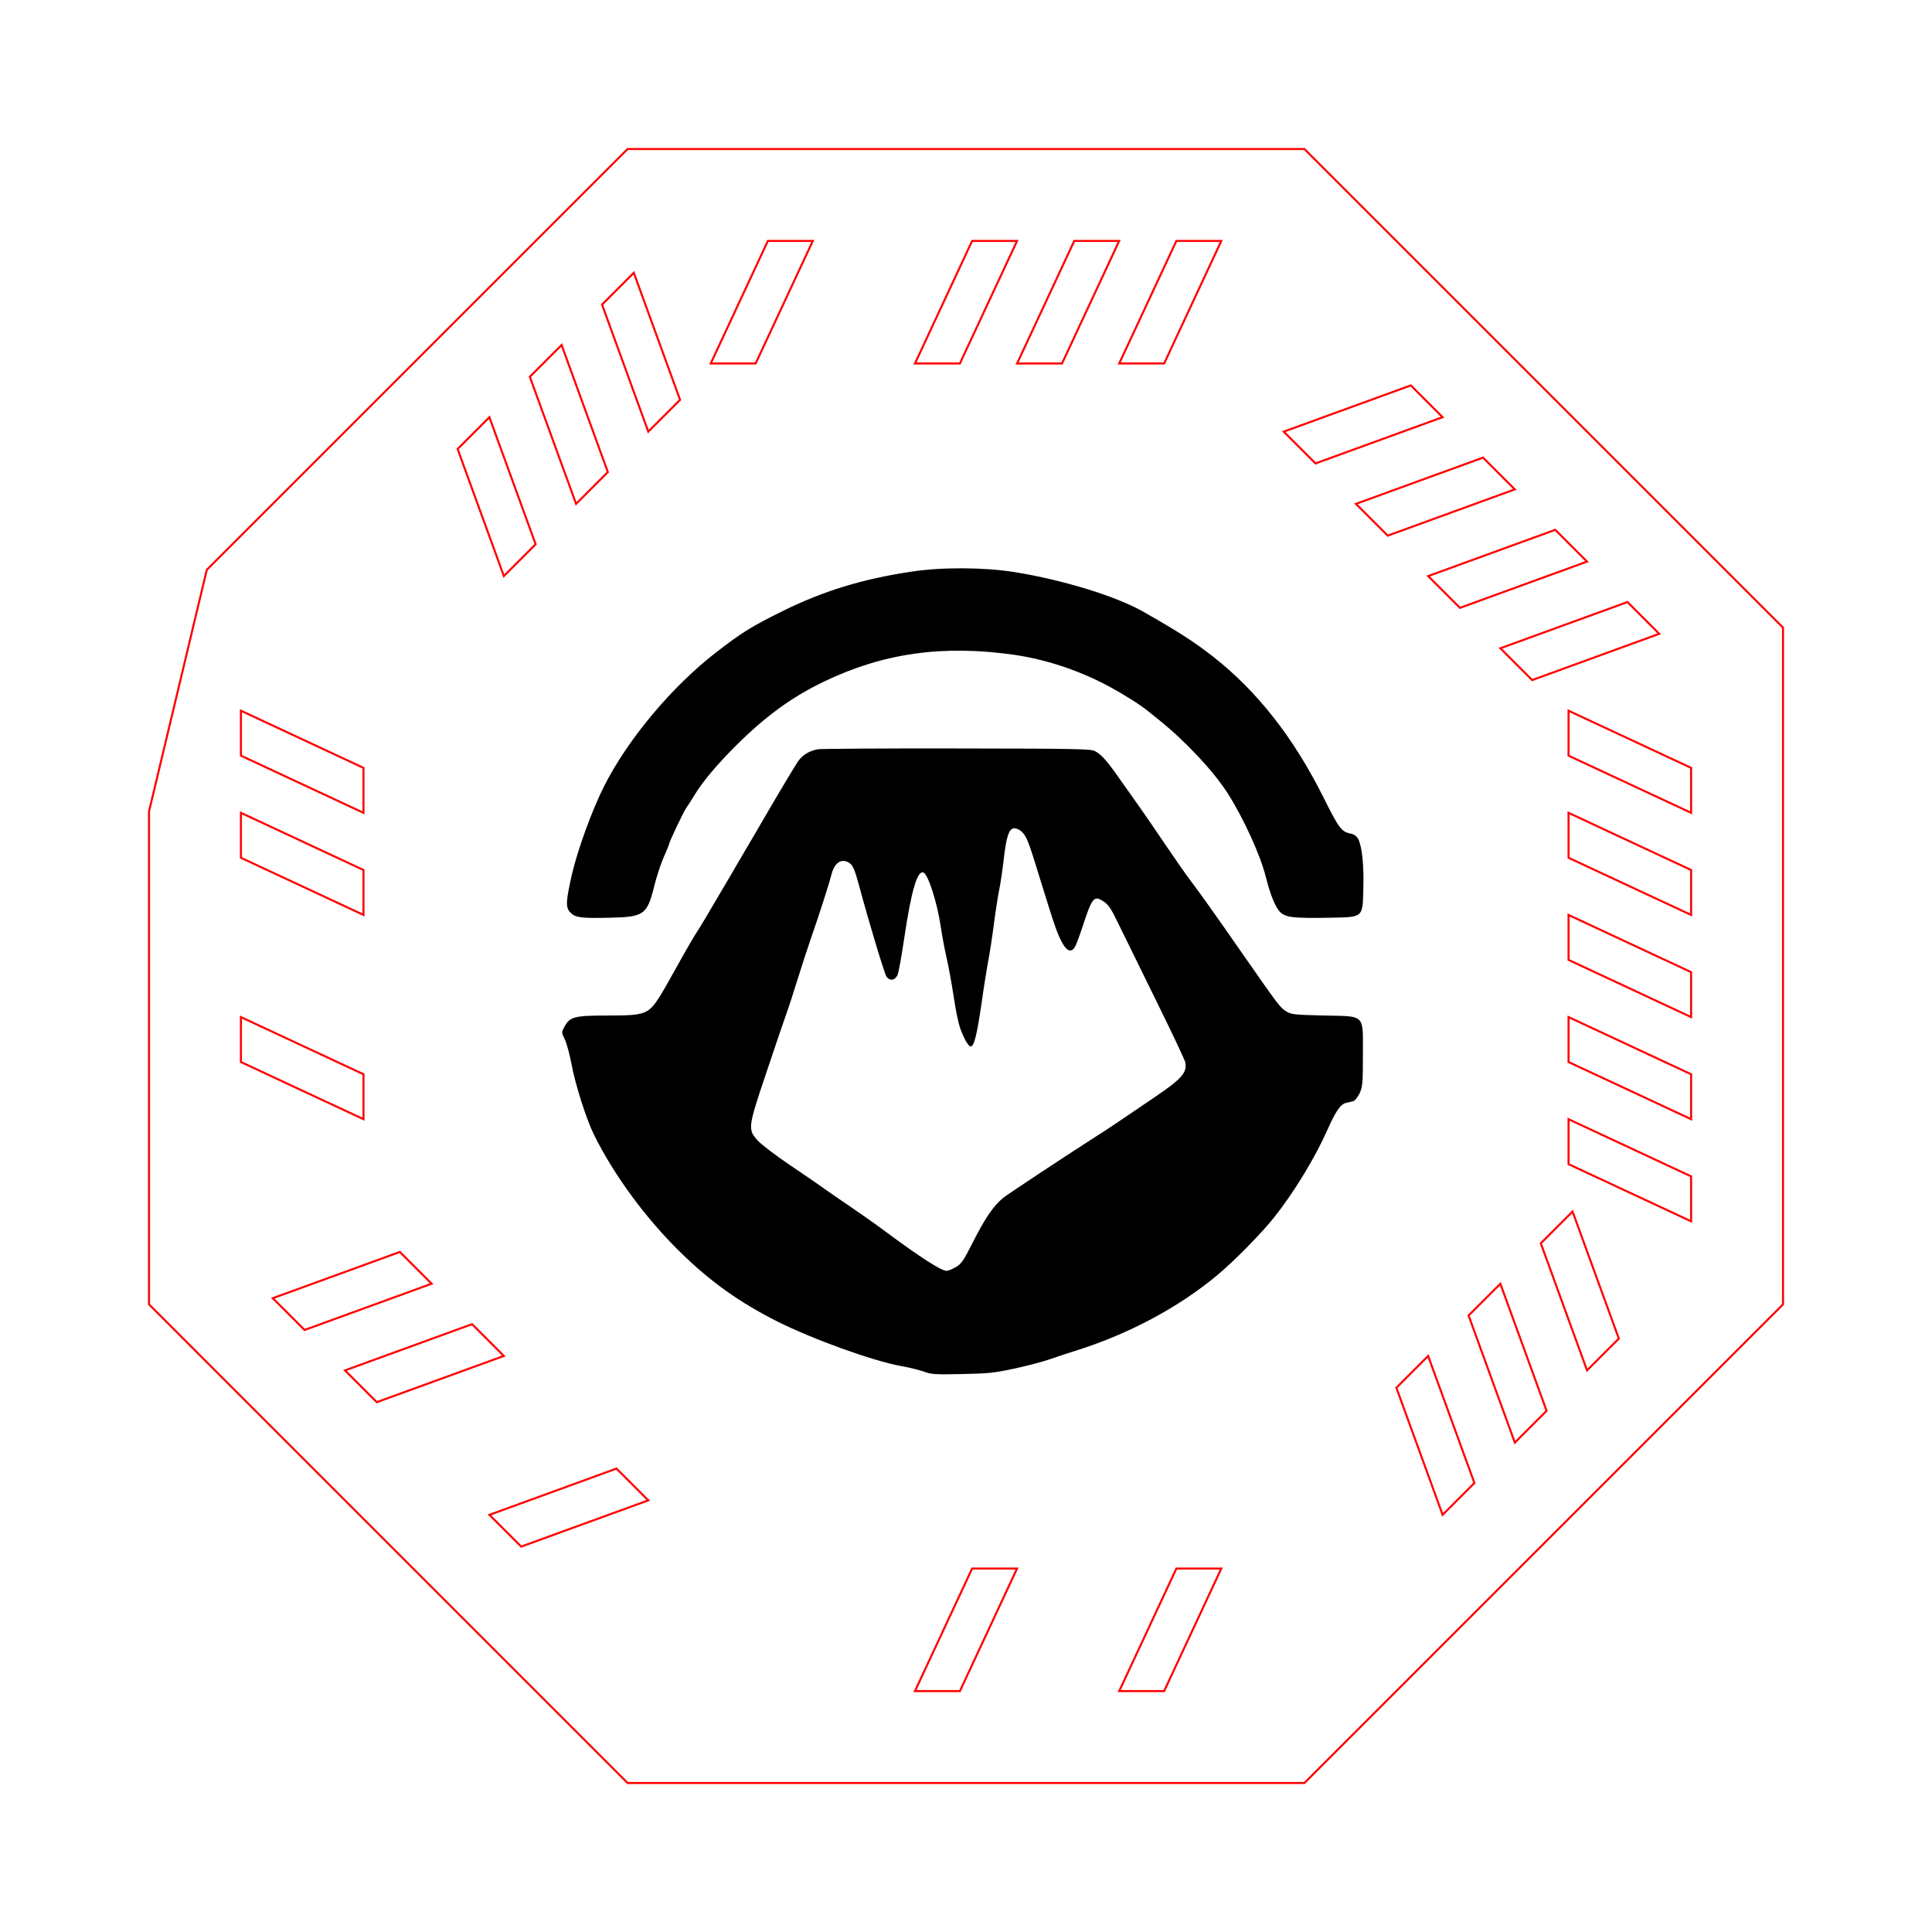
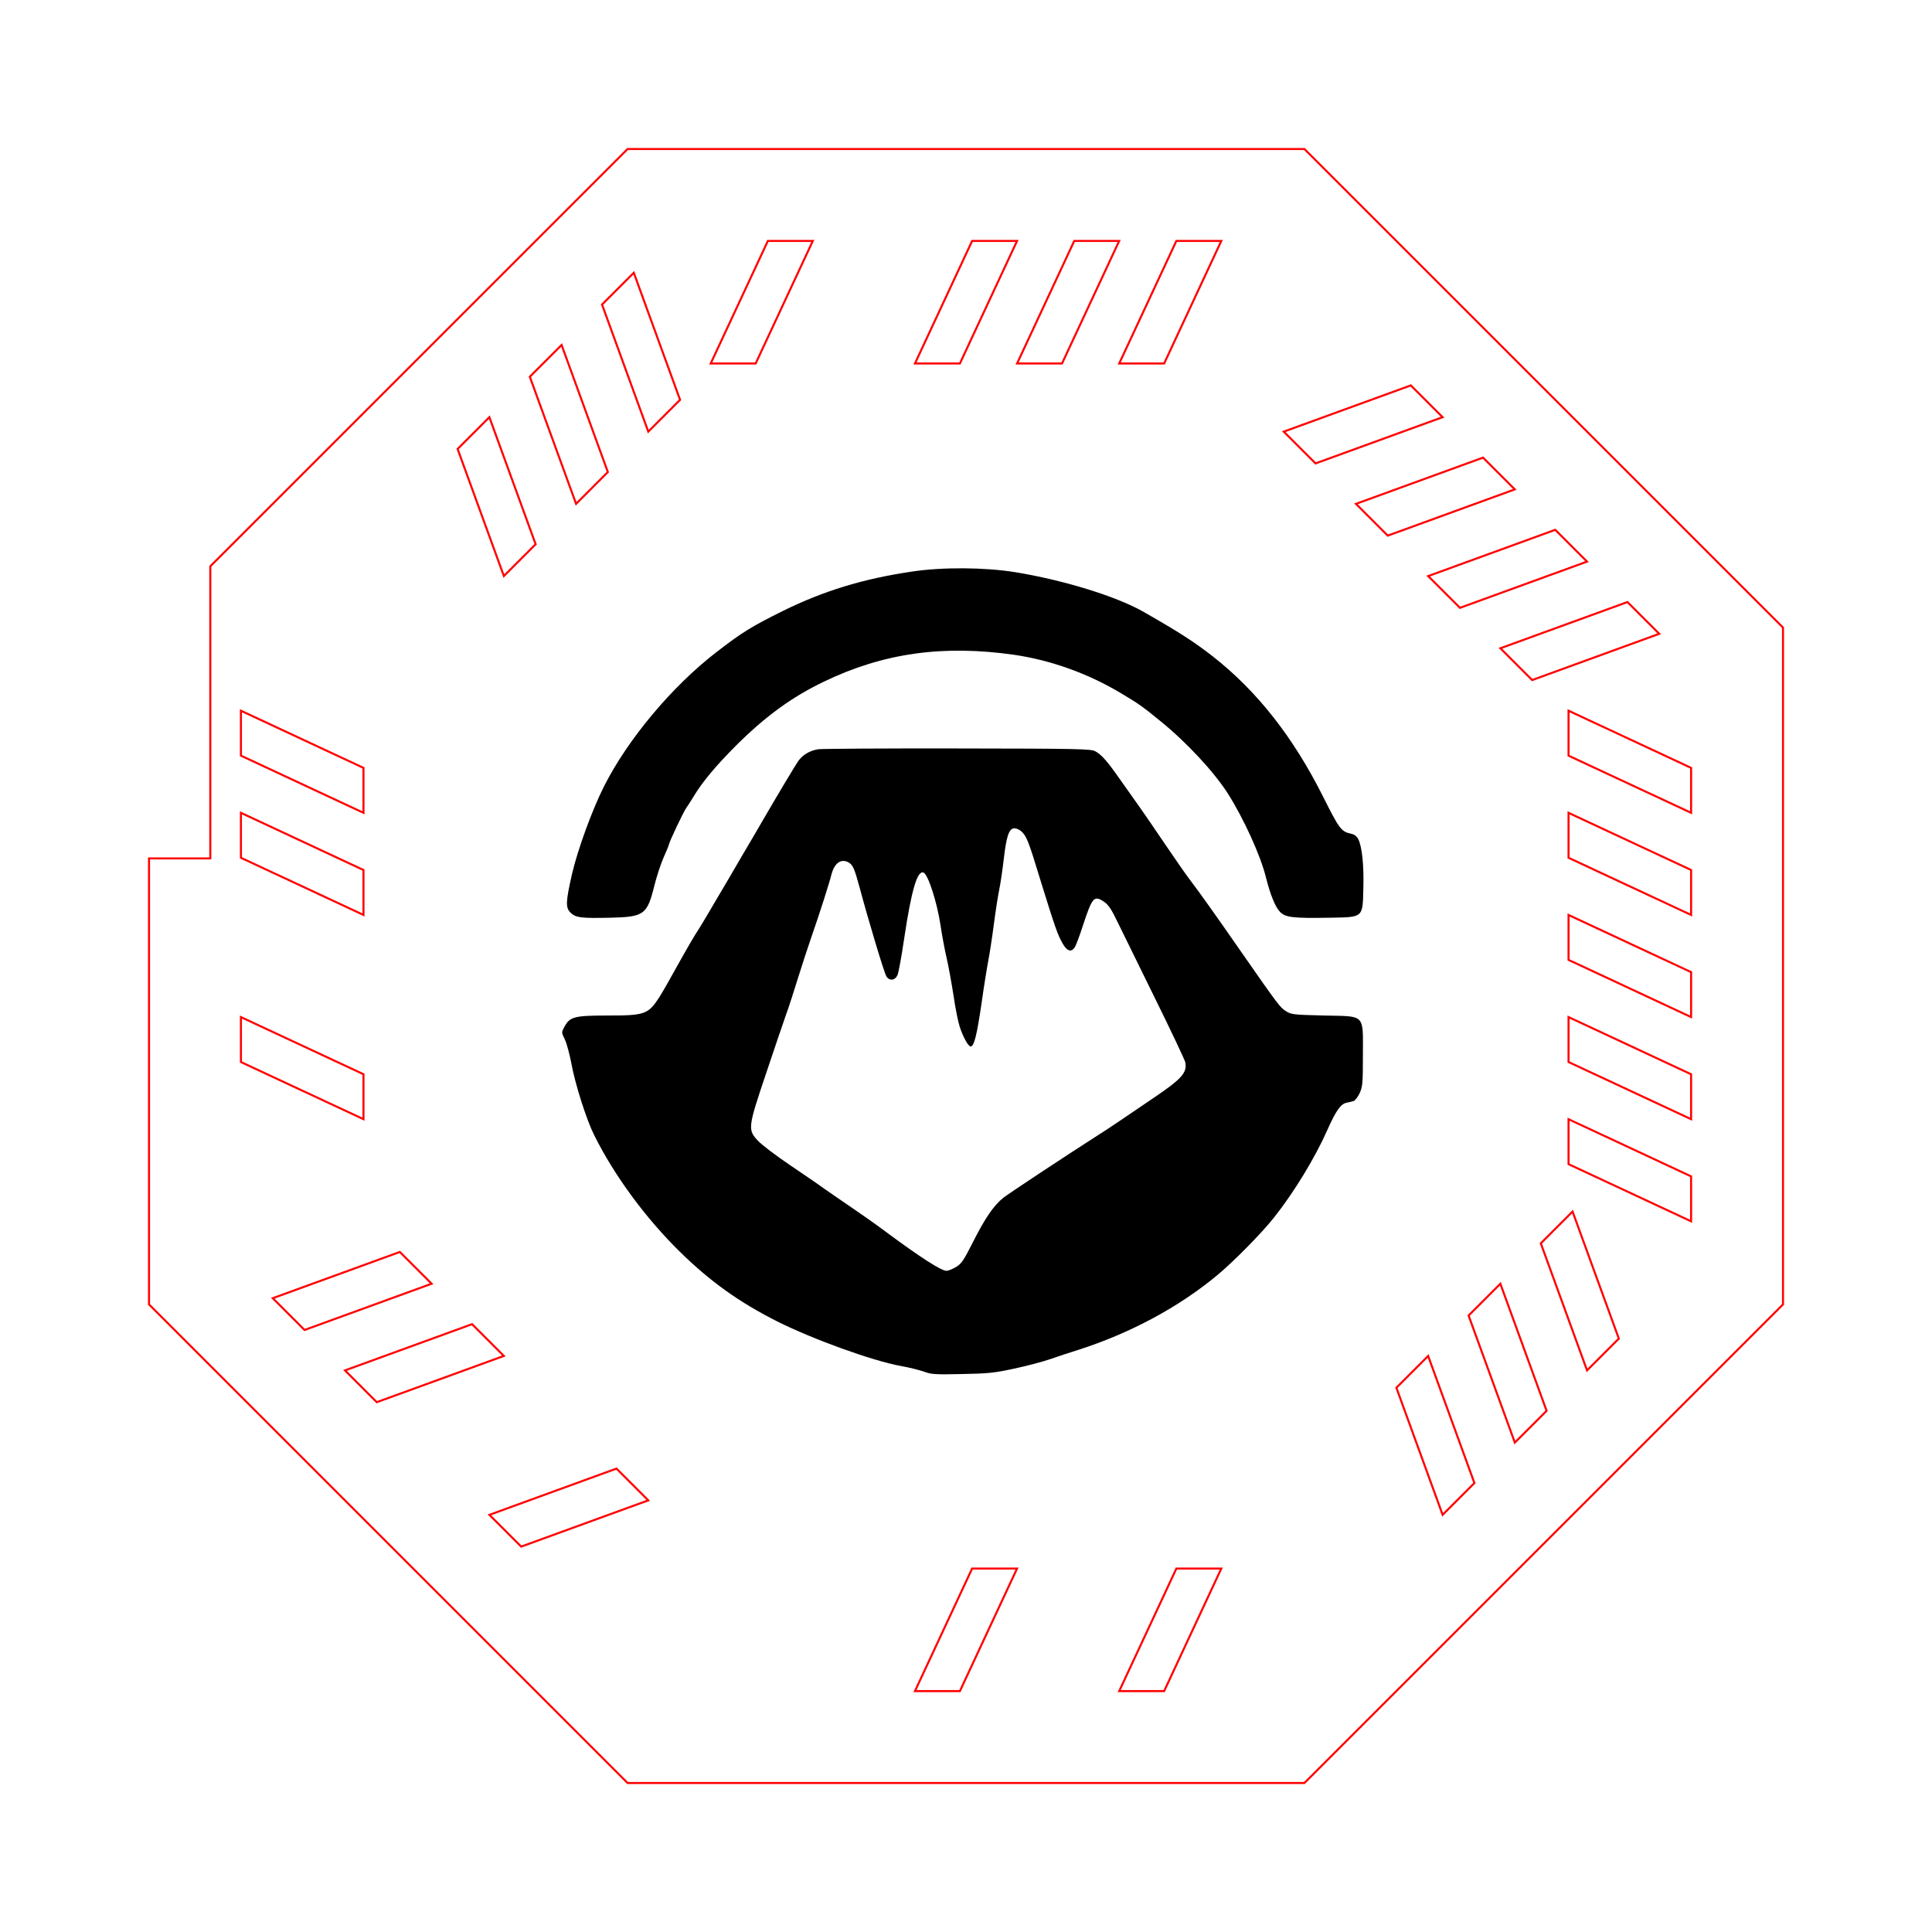
<svg xmlns="http://www.w3.org/2000/svg" width="94.591mm" height="94.591mm" viewBox="0 0 94.591 94.591">
  <style>
  .cut { fill: none; stroke: #ff0000; stroke-width: 0.1; }
  .mark { fill: none; stroke: #0000ff; stroke-width: 0.1; }
</style>
  <g id="B-caves">
-     <polygon points="30.727,7.296 63.864,7.296 87.296,30.727 87.296,63.864 63.864,87.296 30.727,87.296 7.296,63.864 7.296,39.727 10.124,27.899" class="cut" />
+     <polygon points="30.727,7.296 63.864,7.296 87.296,30.727 87.296,63.864 63.864,87.296 30.727,87.296 7.296,63.864 7.296,42.027 10.296,42.027 10.296,27.727" class="cut" />
    <polygon points="34.797,17.796 36.997,17.796 39.795,11.796 37.595,11.796" class="cut" />
    <polygon points="44.797,17.796 46.997,17.796 49.795,11.796 47.595,11.796" class="cut" />
    <polygon points="49.797,17.796 51.997,17.796 54.795,11.796 52.595,11.796" class="cut" />
    <polygon points="54.797,17.796 56.997,17.796 59.795,11.796 57.595,11.796" class="cut" />
    <polygon points="62.853,21.133 64.408,22.689 70.629,20.425 69.074,18.869" class="cut" />
    <polygon points="66.388,24.669 67.944,26.225 74.165,23.960 72.609,22.405" class="cut" />
    <polygon points="69.924,28.205 71.480,29.760 77.701,27.496 76.145,25.940" class="cut" />
    <polygon points="73.459,31.740 75.015,33.296 81.236,31.031 79.680,29.476" class="cut" />
    <polygon points="76.796,34.797 76.796,36.997 82.796,39.795 82.796,37.595" class="cut" />
    <polygon points="76.796,39.797 76.796,41.997 82.796,44.795 82.796,42.595" class="cut" />
    <polygon points="76.796,44.797 76.796,46.997 82.796,49.795 82.796,47.595" class="cut" />
    <polygon points="76.796,49.797 76.796,51.997 82.796,54.795 82.796,52.595" class="cut" />
    <polygon points="76.796,54.797 76.796,56.997 82.796,59.795 82.796,57.595" class="cut" />
    <polygon points="76.993,59.317 75.438,60.873 77.702,67.094 79.258,65.538" class="cut" />
    <polygon points="73.458,62.853 71.902,64.408 74.167,70.629 75.722,69.074" class="cut" />
    <polygon points="69.922,66.388 68.367,67.944 70.631,74.165 72.187,72.609" class="cut" />
    <polygon points="59.795,76.796 57.595,76.796 54.797,82.796 56.997,82.796" class="cut" />
    <polygon points="49.795,76.796 47.595,76.796 44.797,82.796 46.997,82.796" class="cut" />
    <polygon points="31.739,73.458 30.183,71.902 23.962,74.167 25.518,75.722" class="cut" />
    <polygon points="24.668,66.387 23.112,64.831 16.891,67.095 18.446,68.651" class="cut" />
    <polygon points="21.132,62.851 19.576,61.296 13.355,63.560 14.911,65.116" class="cut" />
    <polygon points="17.796,54.795 17.796,52.595 11.796,49.797 11.796,51.997" class="cut" />
    <polygon points="17.796,44.795 17.796,42.595 11.796,39.797 11.796,41.997" class="cut" />
    <polygon points="17.796,39.795 17.796,37.595 11.796,34.797 11.796,36.997" class="cut" />
    <polygon points="24.669,28.203 26.225,26.647 23.960,20.426 22.405,21.982" class="cut" />
    <polygon points="28.205,24.668 29.760,23.112 27.496,16.891 25.940,18.446" class="cut" />
    <polygon points="31.740,21.132 33.296,19.576 31.031,13.355 29.476,14.911" class="cut" />
    <svg x="27.296" y="27.296" width="40.000" height="40.000" viewBox="0 0 528 528">
      <g transform="translate(0,528) scale(0.1,-0.1)" fill="#000000" stroke="none">
        <path d="M2290 5189 c-318 -47 -571 -125 -835 -255 -203 -101 -260 -136 -430 -267 -287 -222 -572 -563 -725 -867 -77 -153 -169 -406 -206 -564 -41 -181 -43 -218 -10 -251 33 -33 69 -37 252 -33 224 5 243 18 290 208 14 56 40 136 59 180 19 43 35 81 35 85 0 13 94 212 114 240 12 16 35 53 52 81 53 87 143 194 268 319 190 189 360 313 566 412 385 186 772 240 1233 174 237 -35 476 -121 687 -247 122 -73 137 -84 261 -185 167 -136 343 -326 431 -464 102 -161 211 -399 246 -541 29 -116 62 -195 92 -225 35 -35 84 -41 314 -37 228 4 219 -4 224 196 4 145 -9 265 -33 312 -10 19 -26 31 -47 35 -62 13 -76 31 -178 235 -194 388 -428 686 -715 911 -123 96 -225 161 -455 292 -173 97 -509 201 -821 252 -196 32 -473 34 -669 4z M1685 4041 c-58 -10 -102 -37 -131 -79 -22 -33 -123 -201 -234 -392 -20 -36 -76 -130 -123 -210 -46 -80 -124 -212 -173 -295 -48 -82 -95 -161 -104 -175 -36 -54 -86 -141 -155 -265 -39 -71 -87 -155 -106 -185 -73 -113 -94 -120 -336 -120 -214 0 -243 -8 -278 -72 -20 -37 -20 -37 2 -82 12 -24 31 -95 43 -158 24 -132 98 -364 147 -461 130 -262 334 -538 554 -754 197 -193 382 -325 627 -449 231 -116 618 -256 801 -289 52 -9 119 -26 148 -36 47 -18 72 -20 245 -16 170 3 210 7 339 35 81 17 186 45 235 62 49 17 130 44 179 59 335 107 652 277 900 484 105 87 287 272 366 372 130 164 265 386 345 567 54 121 85 166 122 174 15 3 35 8 46 11 10 3 28 26 40 51 19 43 21 64 21 244 0 272 20 252 -251 258 -196 5 -211 6 -246 28 -38 24 -47 35 -292 387 -164 236 -264 377 -331 465 -23 30 -94 132 -157 225 -63 94 -136 199 -161 235 -26 36 -82 115 -124 175 -87 125 -125 170 -168 193 -27 15 -108 17 -890 18 -473 1 -878 -2 -900 -5z m1313 -531 c34 -32 45 -59 126 -325 91 -294 109 -346 142 -402 28 -49 56 -56 78 -20 7 12 31 74 51 137 61 185 72 198 136 156 29 -20 48 -47 89 -133 29 -59 138 -281 242 -493 104 -211 192 -397 195 -412 13 -67 -21 -106 -204 -230 -67 -46 -160 -108 -205 -139 -46 -31 -114 -77 -153 -101 -229 -147 -576 -376 -614 -406 -63 -51 -117 -130 -196 -286 -61 -121 -75 -141 -111 -162 -22 -13 -49 -24 -60 -24 -35 1 -165 84 -389 250 -71 53 -175 126 -230 163 -55 37 -131 90 -170 117 -38 28 -141 98 -228 157 -86 58 -178 128 -202 154 -66 71 -65 85 51 429 52 157 111 328 129 380 19 52 55 163 80 245 26 83 64 200 85 260 54 155 117 352 130 405 19 75 62 106 110 80 28 -15 39 -40 70 -154 63 -235 162 -563 176 -584 20 -30 55 -26 71 9 7 14 26 119 43 234 47 315 85 444 125 429 30 -12 87 -189 110 -339 8 -55 25 -149 39 -210 14 -60 34 -173 46 -250 11 -77 29 -167 40 -200 23 -68 55 -125 70 -125 22 0 40 72 70 276 16 115 37 243 45 284 8 41 24 145 35 230 11 85 27 187 35 225 8 39 21 127 29 196 17 148 34 199 69 199 13 0 33 -9 45 -20z" />
      </g>
    </svg>
  </g>
</svg>
